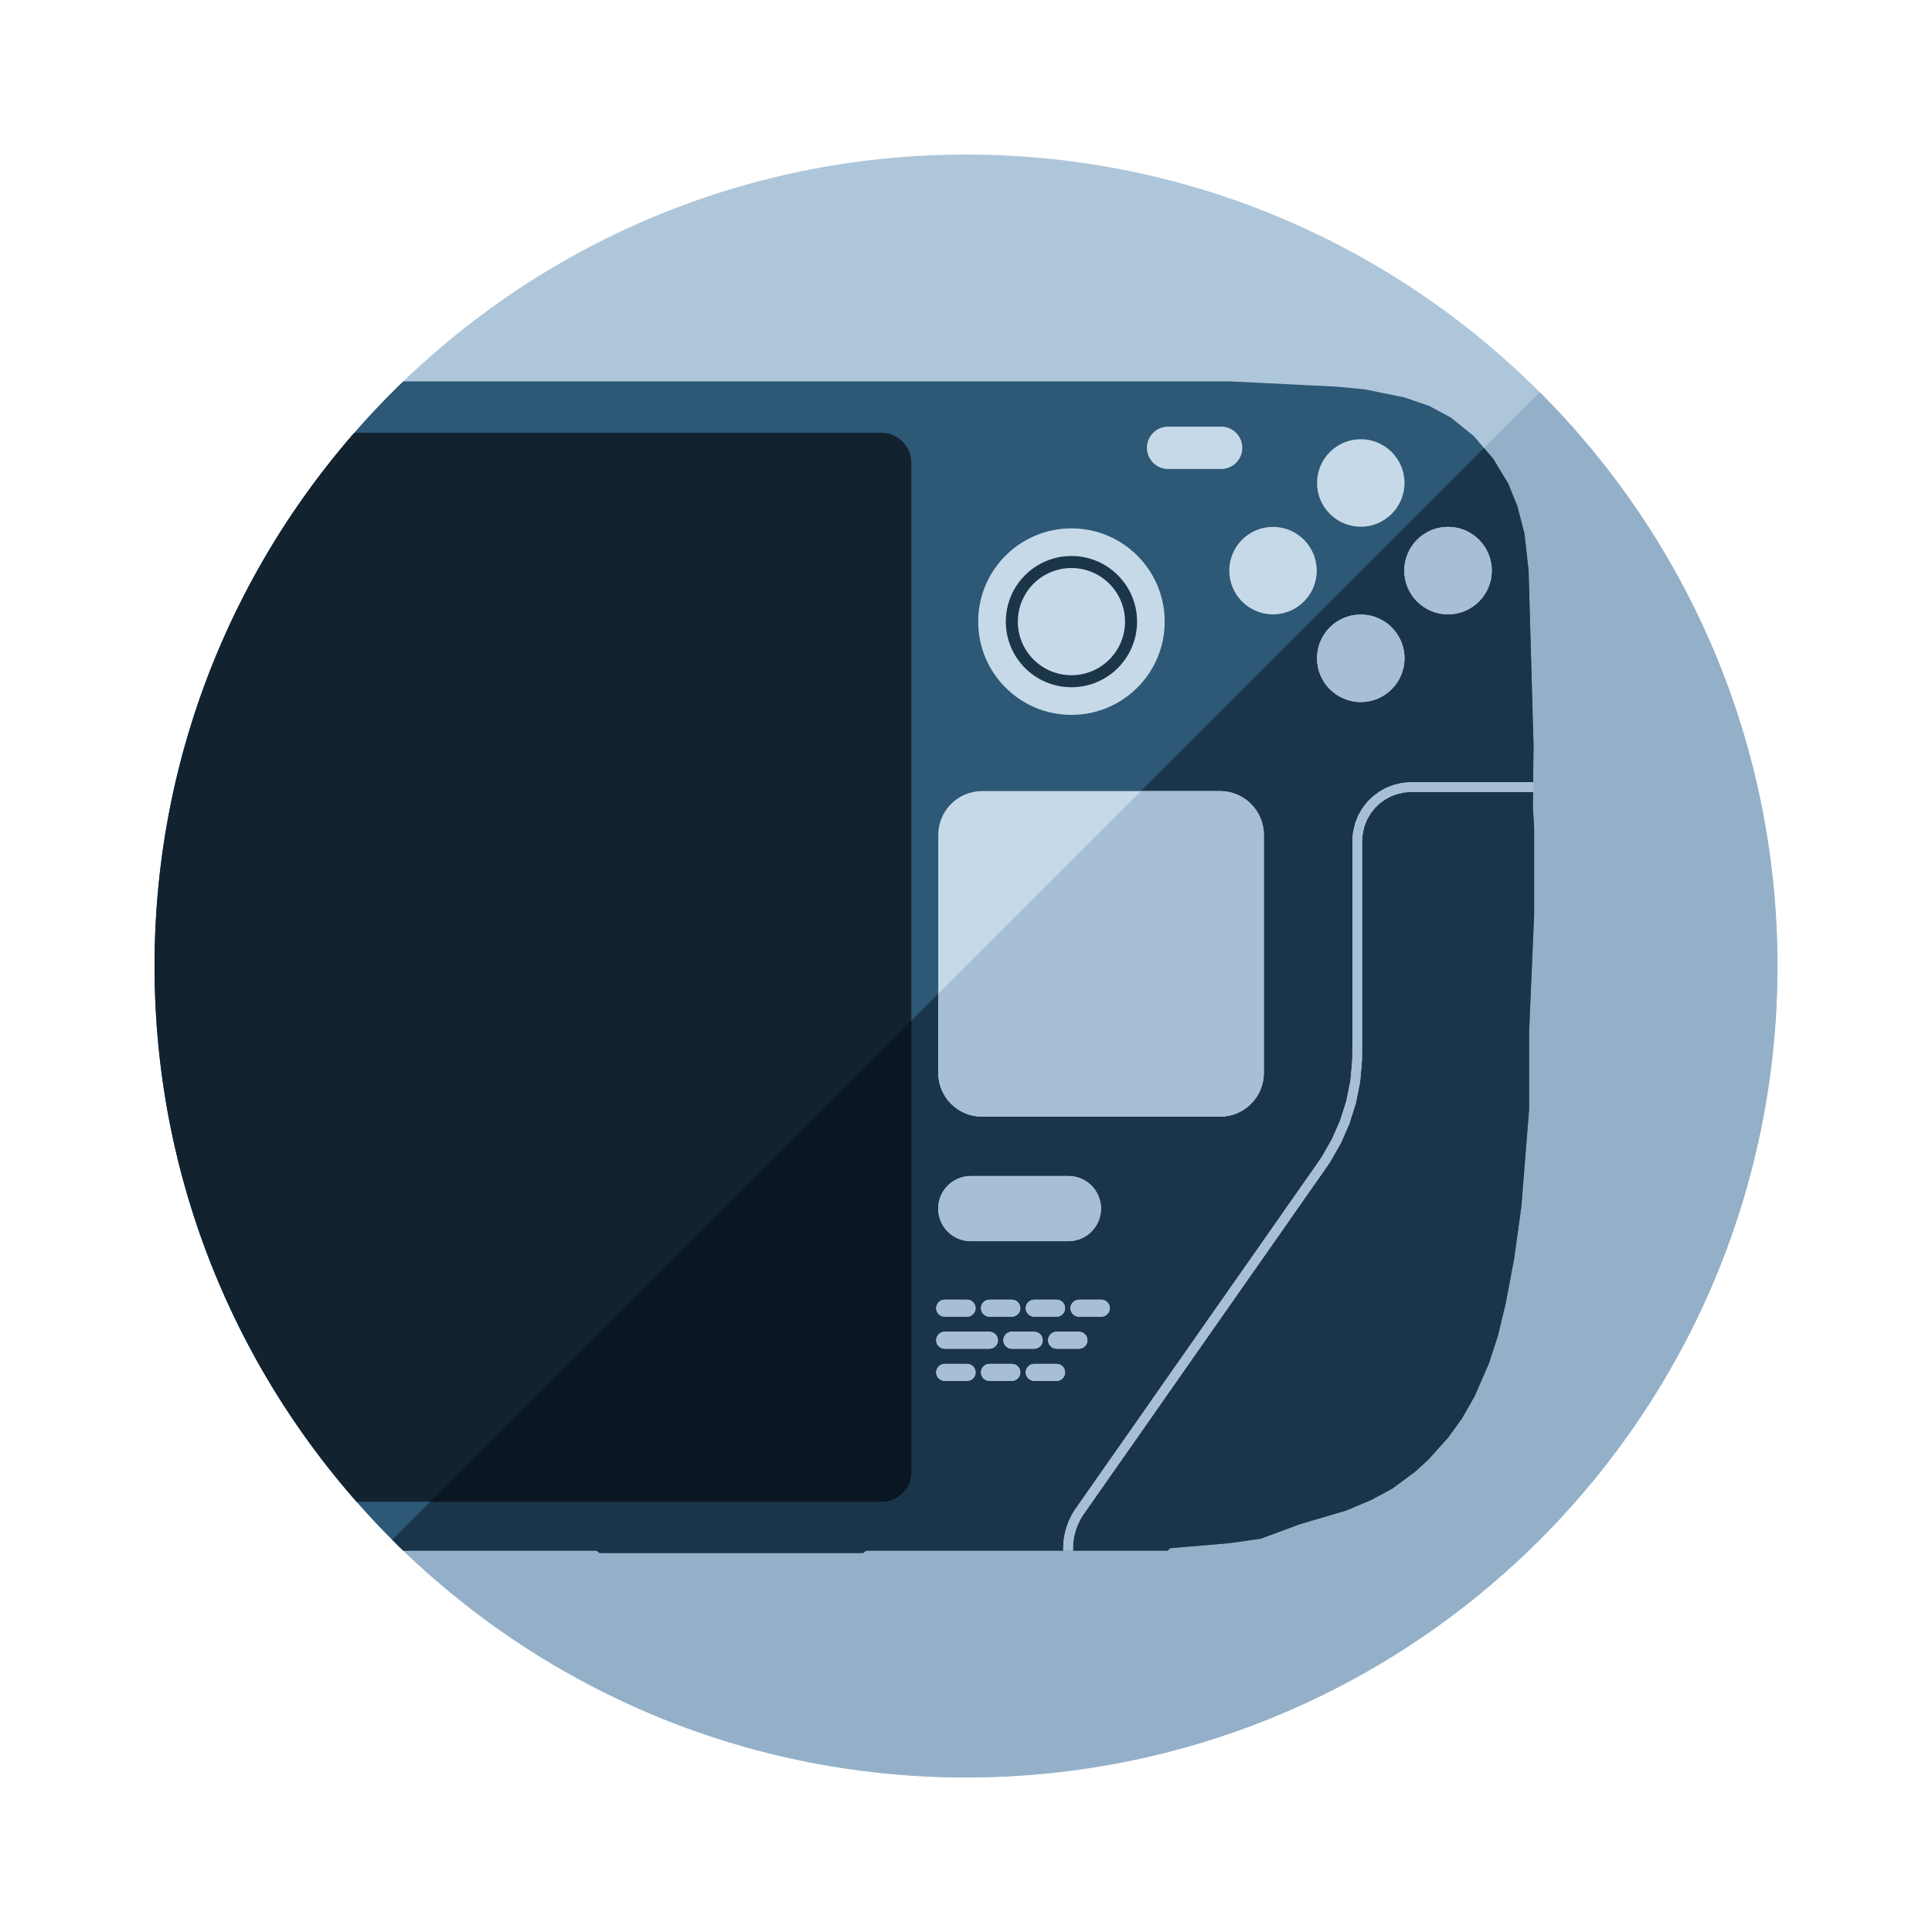
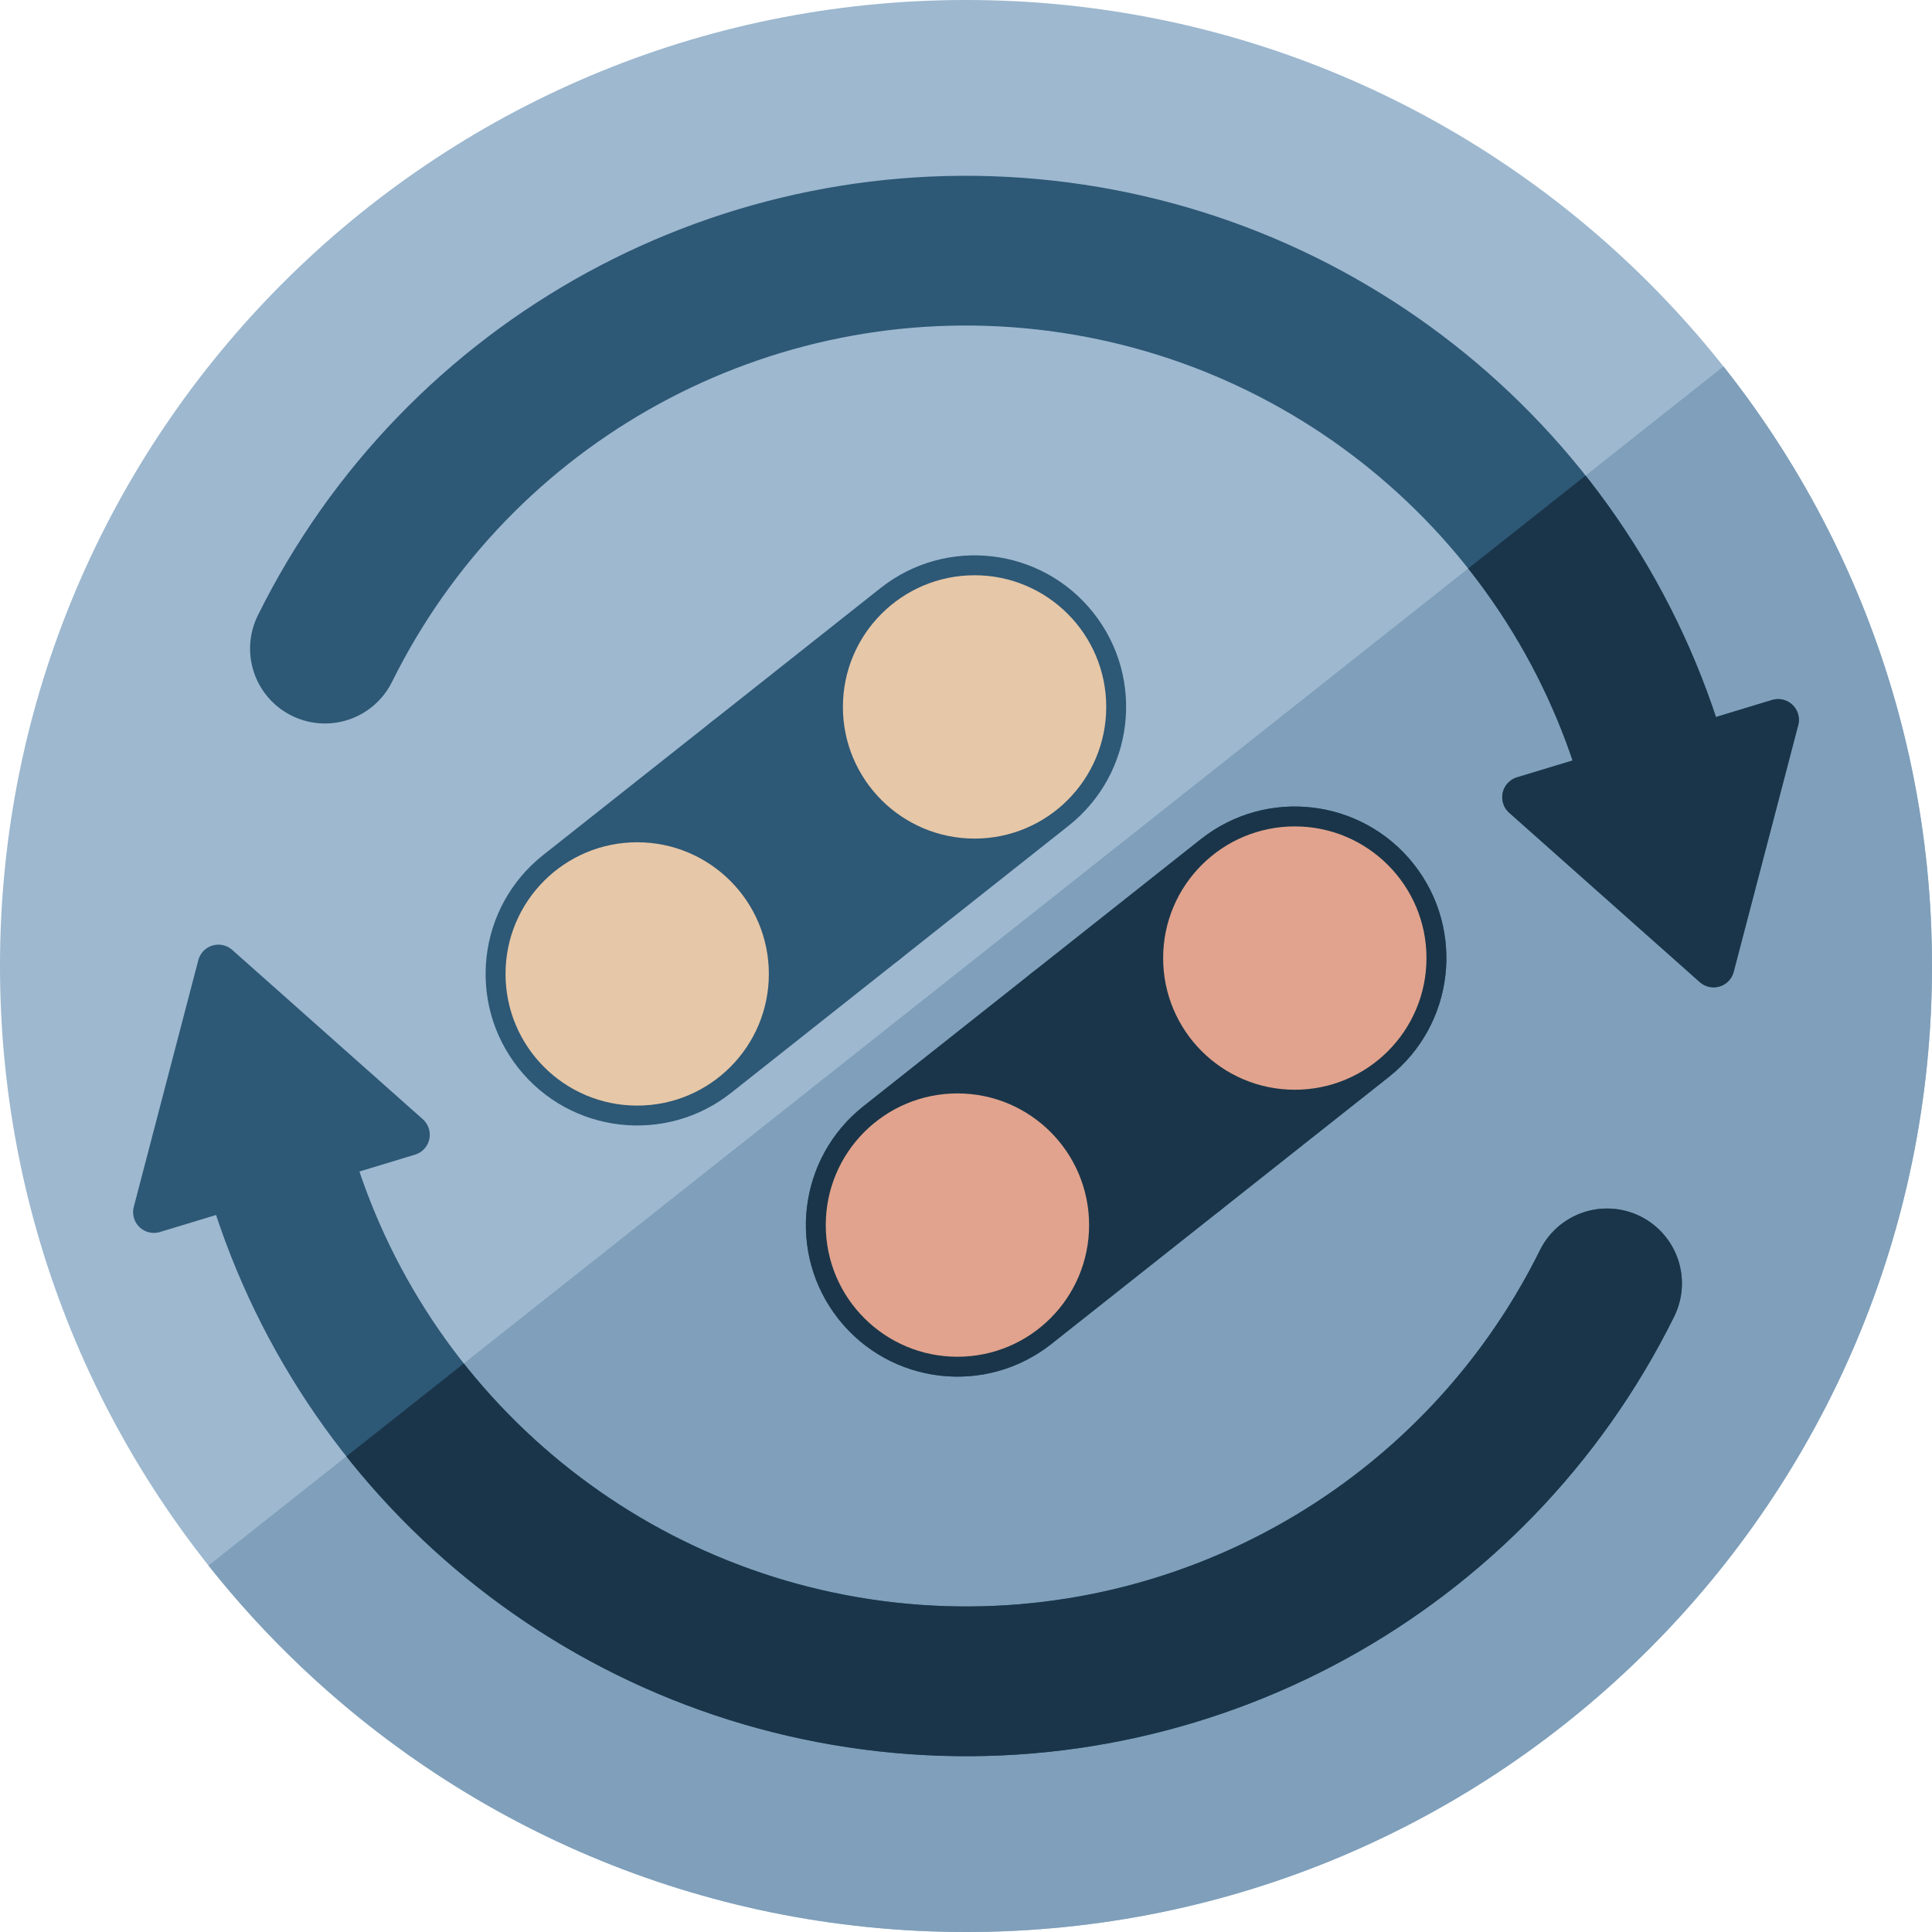
<svg xmlns="http://www.w3.org/2000/svg" width="512" height="512" viewBox="0 0 200 200">
  <defs>
-     <clipPath id="cm">
-       <circle cx="100" cy="100" r="84" />
-     </clipPath>
-     <clipPath id="bm">
-       <path d="M 8.00 39.48 L 127.32 39.48 L 138.42 40.03 L 141.26 40.30 L 145.39 41.14 L 147.97 42.03 L 150.23 43.25 L 152.58 45.16 L 154.57 47.49 L 156.13 50.06 L 157.07 52.39 L 157.81 55.23 L 158.24 59.10 L 158.75 77.16 L 158.68 83.61 L 158.81 85.68 L 158.81 94.71 L 158.29 106.84 L 158.29 114.84 L 157.49 124.90 L 156.74 130.32 L 155.86 134.97 L 155.05 138.32 L 154.12 141.16 L 152.66 144.52 L 151.34 146.84 L 149.90 148.83 L 147.84 151.12 L 146.53 152.32 L 144.13 154.10 L 141.90 155.30 L 139.35 156.37 L 134.57 157.78 L 130.55 159.27 L 127.32 159.74 L 121.13 160.27 L 120.87 160.52 L 89.65 160.52 L 89.39 160.75 L 88.87 160.77 L 62.55 160.77 L 62.03 160.75 L 61.77 160.52 L 45.77 160.52 L 8.00 160.52 Z" />
+     <clipPath id="discm">
+       <circle cx="100.0" cy="100.0" r="100.0" />
    </clipPath>
  </defs>
-   <g clip-path="url(#cm)">
-     <circle cx="100" cy="100" r="84" fill="#aec6da" />
-     <polygon points="300,-100 300,300 -100,300" fill="#93b0c8" />
-     <path d="M 8.00 39.48 L 127.32 39.48 L 138.42 40.03 L 141.26 40.30 L 145.39 41.14 L 147.97 42.03 L 150.23 43.25 L 152.58 45.16 L 154.57 47.49 L 156.13 50.06 L 157.07 52.39 L 157.81 55.23 L 158.24 59.10 L 158.75 77.16 L 158.68 83.61 L 158.81 85.68 L 158.81 94.71 L 158.29 106.84 L 158.29 114.84 L 157.49 124.90 L 156.74 130.32 L 155.86 134.97 L 155.05 138.32 L 154.12 141.16 L 152.66 144.52 L 151.34 146.84 L 149.90 148.83 L 147.84 151.12 L 146.53 152.32 L 144.13 154.10 L 141.90 155.30 L 139.35 156.37 L 134.57 157.78 L 130.55 159.27 L 127.32 159.74 L 121.13 160.27 L 120.87 160.52 L 89.65 160.52 L 89.39 160.75 L 88.87 160.77 L 62.55 160.77 L 62.03 160.75 L 61.77 160.52 L 45.77 160.52 L 8.00 160.52 Z" fill="#2d5876" />
-     <g clip-path="url(#bm)">
-       <polygon points="300,-100 300,300 -100,300" fill="#1a3549" />
+   <g clip-path="url(#discm)">
+     <circle cx="100.0" cy="100.0" r="100.0" fill="#9db8cf" />
+     <polygon points="-527.3,596.5 727.3,-396.5 1223.8,230.8 -30.8,1223.8" fill="#7f9fba" />
+     <path d="M 33.638 67.144 A 74.050 74.050 0 0 1 171.955 82.512" stroke="#2d5876" stroke-width="15.5" fill="none" stroke-linecap="round" />
+     <polygon points="177.39,100.06 184.07,74.52 157.66,82.53" fill="#2d5876" stroke="#2d5876" stroke-width="4.3" stroke-linejoin="round" />
+     <clipPath id="lrmt">
+       <polygon points="-527.3,596.5 727.3,-396.5 1223.8,230.8 -30.8,1223.8" />
+     </clipPath>
+     <g clip-path="url(#lrmt)">
+       <path d="M 33.638 67.144 A 74.050 74.050 0 0 1 171.955 82.512" stroke="#1a3549" stroke-width="15.5" fill="none" stroke-linecap="round" />
+       <polygon points="177.39,100.06 184.07,74.52 157.66,82.53" fill="#1a3549" stroke="#1a3549" stroke-width="4.3" stroke-linejoin="round" />
    </g>
-     <g clip-path="url(#bm)">
-       <clipPath id="lrm">
-         <polygon points="300,-100 300,300 -100,300" />
-       </clipPath>
-       <path d="M 158.80 81.48 L 158.52 81.48 L 158.06 81.48 L 157.37 81.48 L 156.45 81.48 L 155.32 81.48 L 154.09 81.48 L 152.86 81.48 L 151.66 81.48 L 150.41 81.48 L 148.93 81.48 L 146.88 81.48 L 146.01 81.48 L 145.26 81.54 L 144.44 81.73 L 143.71 82.01 L 143.05 82.38 L 142.46 82.82 L 141.93 83.34 L 141.46 83.94 L 141.06 84.63 L 140.76 85.40 L 140.57 86.23 L 140.50 86.98 L 140.50 88.37 L 140.50 90.77 L 140.50 92.77 L 140.50 95.51 L 140.50 99.07 L 140.50 102.49 L 140.50 108.14 L 140.49 109.74 L 140.30 111.92 L 139.87 114.07 L 139.21 116.16 L 138.33 118.16 L 137.24 120.06 L 136.67 120.89 L 135.35 122.77 L 133.81 124.97 L 132.38 127.02 L 130.82 129.25 L 128.49 132.57 L 126.06 136.04 L 124.29 138.57 L 120.83 143.51 L 118.35 147.06 L 116.61 149.55 L 115.35 151.34 L 114.42 152.67 L 113.66 153.76 L 113.05 154.62 L 112.82 154.96 L 112.36 155.61 L 111.92 156.25 L 111.72 156.52 L 111.39 157.06 L 111.10 157.66 L 110.88 158.27 L 110.73 158.83 L 110.65 159.25 L 110.61 159.60 L 110.59 159.72 L 110.58 159.97 L 110.57 160.19 L 110.57 160.30 L 110.57 160.52 L 110.57 160.68 L 110.57 160.74 L 110.57 160.42 L 110.57 160.26 L 110.57 160.26 L 110.57 160.26" stroke="#c6d9e8" stroke-width="1.0" fill="none" stroke-linecap="round" stroke-linejoin="round" />
-       <g clip-path="url(#lrm)">
-         <path d="M 158.80 81.48 L 158.52 81.48 L 158.06 81.48 L 157.37 81.48 L 156.45 81.48 L 155.32 81.48 L 154.09 81.48 L 152.86 81.48 L 151.66 81.48 L 150.41 81.48 L 148.93 81.48 L 146.88 81.48 L 146.01 81.48 L 145.26 81.54 L 144.44 81.73 L 143.71 82.01 L 143.05 82.38 L 142.46 82.82 L 141.93 83.34 L 141.46 83.94 L 141.06 84.63 L 140.76 85.40 L 140.57 86.23 L 140.50 86.98 L 140.50 88.37 L 140.50 90.77 L 140.50 92.77 L 140.50 95.51 L 140.50 99.07 L 140.50 102.49 L 140.50 108.14 L 140.49 109.74 L 140.30 111.92 L 139.87 114.07 L 139.21 116.16 L 138.33 118.16 L 137.24 120.06 L 136.67 120.89 L 135.35 122.77 L 133.81 124.97 L 132.38 127.02 L 130.82 129.25 L 128.49 132.57 L 126.06 136.04 L 124.29 138.57 L 120.83 143.51 L 118.35 147.06 L 116.61 149.55 L 115.35 151.34 L 114.42 152.67 L 113.66 153.76 L 113.05 154.62 L 112.82 154.96 L 112.36 155.61 L 111.92 156.25 L 111.72 156.52 L 111.39 157.06 L 111.10 157.66 L 110.88 158.27 L 110.73 158.83 L 110.65 159.25 L 110.61 159.60 L 110.59 159.72 L 110.58 159.97 L 110.57 160.19 L 110.57 160.30 L 110.57 160.52 L 110.57 160.68 L 110.57 160.74 L 110.57 160.42 L 110.57 160.26 L 110.57 160.26 L 110.57 160.26" stroke="#a6bfd4" stroke-width="1.0" fill="none" stroke-linecap="round" stroke-linejoin="round" />
-       </g>
-       <clipPath id="dspm">
-         <rect x="-85.802" y="44.801" width="180.144" height="110.659" rx="3.111" />
-       </clipPath>
-       <rect x="-85.802" y="44.801" width="180.144" height="110.659" rx="3.111" fill="#12222f" />
-       <g clip-path="url(#dspm)">
-         <polygon points="300,-100 300,300 -100,300" fill="#0a1621" />
-       </g>
-       <clipPath id="padm">
-         <rect x="97.127" y="81.893" width="33.706" height="33.706" rx="4.537" />
-       </clipPath>
-       <rect x="97.127" y="81.893" width="33.706" height="33.706" rx="4.537" fill="#c6d9e8" />
-       <g clip-path="url(#padm)">
-         <polygon points="300,-100 300,300 -100,300" fill="#a6bfd4" />
-       </g>
-       <clipPath id="dotm">
-         <rect x="97.122" y="121.743" width="16.853" height="6.741" rx="3.371" />
-       </clipPath>
-       <rect x="97.122" y="121.743" width="16.853" height="6.741" rx="3.371" fill="#c6d9e8" />
-       <g clip-path="url(#dotm)">
-         <polygon points="300,-100 300,300 -100,300" fill="#a6bfd4" />
-       </g>
-       <clipPath id="stkm">
-         <circle cx="110.915" cy="64.35" r="9.654" />
-       </clipPath>
-       <circle cx="110.915" cy="64.35" r="9.654" fill="#c6d9e8" />
-       <g clip-path="url(#stkm)">
-         <polygon points="300,-100 300,300 -100,300" fill="#a6bfd4" />
-       </g>
-       <clipPath id="rgom">
-         <circle cx="110.915" cy="64.35" r="6.793" />
-       </clipPath>
-       <circle cx="110.915" cy="64.35" r="6.793" fill="#1b3549" />
-       <g clip-path="url(#rgom)">
-         <polygon points="300,-100 300,300 -100,300" fill="#0e2233" />
-       </g>
-       <clipPath id="rgim">
-         <circle cx="110.915" cy="64.35" r="5.548" />
-       </clipPath>
-       <circle cx="110.915" cy="64.35" r="5.548" fill="#c6d9e8" />
-       <g clip-path="url(#rgim)">
-         <polygon points="300,-100 300,300 -100,300" fill="#a6bfd4" />
-       </g>
-       <clipPath id="ab0m">
-         <circle cx="140.866" cy="49.997" r="4.528" />
-       </clipPath>
-       <circle cx="140.866" cy="49.997" r="4.528" fill="#c6d9e8" />
-       <g clip-path="url(#ab0m)">
-         <polygon points="300,-100 300,300 -100,300" fill="#a6bfd4" />
-       </g>
-       <clipPath id="ab1m">
-         <circle cx="131.781" cy="59.071" r="4.528" />
-       </clipPath>
-       <circle cx="131.781" cy="59.071" r="4.528" fill="#c6d9e8" />
-       <g clip-path="url(#ab1m)">
-         <polygon points="300,-100 300,300 -100,300" fill="#a6bfd4" />
-       </g>
-       <clipPath id="ab2m">
-         <circle cx="149.9" cy="59.071" r="4.528" />
-       </clipPath>
-       <circle cx="149.9" cy="59.071" r="4.528" fill="#c6d9e8" />
-       <g clip-path="url(#ab2m)">
-         <polygon points="300,-100 300,300 -100,300" fill="#a6bfd4" />
-       </g>
-       <clipPath id="ab3m">
-         <circle cx="140.866" cy="68.146" r="4.528" />
-       </clipPath>
-       <circle cx="140.866" cy="68.146" r="4.528" fill="#c6d9e8" />
-       <g clip-path="url(#ab3m)">
-         <polygon points="300,-100 300,300 -100,300" fill="#a6bfd4" />
-       </g>
-       <clipPath id="mnum">
-         <rect x="118.73" y="44.163" width="9.873" height="4.387" rx="2.193" />
-       </clipPath>
-       <rect x="118.73" y="44.163" width="9.873" height="4.387" rx="2.193" fill="#c6d9e8" />
-       <g clip-path="url(#mnum)">
-         <polygon points="300,-100 300,300 -100,300" fill="#a6bfd4" />
-       </g>
-       <clipPath id="sp0m">
-         <rect x="96.917" y="134.544" width="4.072" height="1.757" rx="0.878" />
-       </clipPath>
-       <rect x="96.917" y="134.544" width="4.072" height="1.757" rx="0.878" fill="#c6d9e8" />
-       <g clip-path="url(#sp0m)">
-         <polygon points="300,-100 300,300 -100,300" fill="#a6bfd4" />
-       </g>
-       <clipPath id="sp1m">
-         <rect x="101.55" y="134.544" width="4.072" height="1.757" rx="0.878" />
-       </clipPath>
-       <rect x="101.55" y="134.544" width="4.072" height="1.757" rx="0.878" fill="#c6d9e8" />
-       <g clip-path="url(#sp1m)">
-         <polygon points="300,-100 300,300 -100,300" fill="#a6bfd4" />
-       </g>
-       <clipPath id="sp2m">
-         <rect x="106.184" y="134.544" width="4.071" height="1.757" rx="0.878" />
-       </clipPath>
-       <rect x="106.184" y="134.544" width="4.071" height="1.757" rx="0.878" fill="#c6d9e8" />
-       <g clip-path="url(#sp2m)">
-         <polygon points="300,-100 300,300 -100,300" fill="#a6bfd4" />
-       </g>
-       <clipPath id="sp3m">
-         <rect x="110.816" y="134.544" width="4.072" height="1.757" rx="0.878" />
-       </clipPath>
-       <rect x="110.816" y="134.544" width="4.072" height="1.757" rx="0.878" fill="#c6d9e8" />
-       <g clip-path="url(#sp3m)">
-         <polygon points="300,-100 300,300 -100,300" fill="#a6bfd4" />
-       </g>
-       <clipPath id="sp4m">
-         <rect x="96.917" y="137.863" width="6.389" height="1.757" rx="0.878" />
-       </clipPath>
-       <rect x="96.917" y="137.863" width="6.389" height="1.757" rx="0.878" fill="#c6d9e8" />
-       <g clip-path="url(#sp4m)">
-         <polygon points="300,-100 300,300 -100,300" fill="#a6bfd4" />
-       </g>
-       <clipPath id="sp5m">
-         <rect x="103.868" y="137.863" width="4.071" height="1.757" rx="0.878" />
-       </clipPath>
-       <rect x="103.868" y="137.863" width="4.071" height="1.757" rx="0.878" fill="#c6d9e8" />
-       <g clip-path="url(#sp5m)">
-         <polygon points="300,-100 300,300 -100,300" fill="#a6bfd4" />
-       </g>
-       <clipPath id="sp6m">
-         <rect x="108.501" y="137.863" width="4.072" height="1.757" rx="0.878" />
-       </clipPath>
-       <rect x="108.501" y="137.863" width="4.072" height="1.757" rx="0.878" fill="#c6d9e8" />
-       <g clip-path="url(#sp6m)">
-         <polygon points="300,-100 300,300 -100,300" fill="#a6bfd4" />
-       </g>
-       <clipPath id="sp7m">
-         <rect x="96.917" y="141.192" width="4.073" height="1.757" rx="0.878" />
-       </clipPath>
-       <rect x="96.917" y="141.192" width="4.073" height="1.757" rx="0.878" fill="#c6d9e8" />
-       <g clip-path="url(#sp7m)">
-         <polygon points="300,-100 300,300 -100,300" fill="#a6bfd4" />
-       </g>
-       <clipPath id="sp8m">
-         <rect x="101.551" y="141.192" width="4.072" height="1.757" rx="0.878" />
-       </clipPath>
-       <rect x="101.551" y="141.192" width="4.072" height="1.757" rx="0.878" fill="#c6d9e8" />
-       <g clip-path="url(#sp8m)">
-         <polygon points="300,-100 300,300 -100,300" fill="#a6bfd4" />
-       </g>
-       <clipPath id="sp9m">
-         <rect x="106.185" y="141.192" width="4.071" height="1.757" rx="0.878" />
-       </clipPath>
-       <rect x="106.185" y="141.192" width="4.071" height="1.757" rx="0.878" fill="#c6d9e8" />
-       <g clip-path="url(#sp9m)">
-         <polygon points="300,-100 300,300 -100,300" fill="#a6bfd4" />
-       </g>
+     <path d="M 166.362 132.856 A 74.050 74.050 0 0 1 28.045 117.488" stroke="#2d5876" stroke-width="15.5" fill="none" stroke-linecap="round" />
+     <polygon points="22.61,99.94 15.93,125.48 42.34,117.47" fill="#2d5876" stroke="#2d5876" stroke-width="4.3" stroke-linejoin="round" />
+     <clipPath id="lrmb">
+       <polygon points="-527.3,596.5 727.3,-396.5 1223.8,230.8 -30.8,1223.8" />
+     </clipPath>
+     <g clip-path="url(#lrmb)">
+       <path d="M 166.362 132.856 A 74.050 74.050 0 0 1 28.045 117.488" stroke="#1a3549" stroke-width="15.5" fill="none" stroke-linecap="round" />
+       <polygon points="22.61,99.94 15.93,125.48 42.34,117.47" fill="#1a3549" stroke="#1a3549" stroke-width="4.3" stroke-linejoin="round" />
    </g>
+     <g fill="#2d5876">
+       <path d="M 93.16 99.30 L 110.62 85.48 A 15.69 15.69 0 0 0 113.19 63.44 L 113.19 63.44 A 15.69 15.69 0 0 0 91.15 60.88 L 73.69 74.70 A 15.69 15.69 0 0 0 93.16 99.30 Z" />
+       <path d="M 73.69 74.70 L 56.22 88.52 A 15.69 15.69 0 0 0 53.66 110.56 L 53.66 110.56 A 15.69 15.69 0 0 0 75.70 113.12 L 93.16 99.30 A 15.69 15.69 0 0 0 73.69 74.70 Z" />
+       <path d="M 106.84 100.70 L 89.38 114.52 A 15.69 15.69 0 0 0 86.81 136.56 L 86.81 136.56 A 15.69 15.69 0 0 0 108.85 139.12 L 126.31 125.30 A 15.69 15.69 0 0 0 106.84 100.70 Z" />
+       <path d="M 126.31 125.30 L 143.78 111.48 A 15.69 15.69 0 0 0 146.34 89.44 L 146.34 89.44 A 15.69 15.69 0 0 0 124.30 86.88 L 106.84 100.70 A 15.69 15.69 0 0 0 126.31 125.30 Z" />
+     </g>
+     <clipPath id="bdm">
+       <polygon points="-527.3,596.5 727.3,-396.5 1223.8,230.8 -30.8,1223.8" />
+     </clipPath>
+     <g clip-path="url(#bdm)" fill="#1a3549">
+       <path d="M 93.16 99.30 L 110.62 85.48 A 15.69 15.69 0 0 0 113.19 63.44 L 113.19 63.44 A 15.69 15.69 0 0 0 91.15 60.88 L 73.69 74.70 A 15.69 15.69 0 0 0 93.16 99.30 Z" />
+       <path d="M 73.69 74.70 L 56.22 88.52 A 15.69 15.69 0 0 0 53.66 110.56 L 53.66 110.56 A 15.69 15.69 0 0 0 75.70 113.12 L 93.16 99.30 A 15.69 15.69 0 0 0 73.69 74.70 Z" />
+       <path d="M 106.84 100.70 L 89.38 114.52 A 15.69 15.69 0 0 0 86.81 136.56 L 86.81 136.56 A 15.69 15.69 0 0 0 108.85 139.12 L 126.31 125.30 A 15.69 15.69 0 0 0 106.84 100.70 Z" />
+       <path d="M 126.31 125.30 L 143.78 111.48 A 15.69 15.69 0 0 0 146.34 89.44 L 146.34 89.44 A 15.69 15.69 0 0 0 124.30 86.88 L 106.84 100.70 A 15.69 15.69 0 0 0 126.31 125.30 Z" />
+     </g>
+     <circle cx="100.887" cy="73.180" r="13.630" fill="#e6c7a7" />
+     <circle cx="65.962" cy="100.821" r="13.630" fill="#e6c7a7" />
+     <circle cx="99.113" cy="126.820" r="13.630" fill="#e1a38d" />
+     <circle cx="134.038" cy="99.179" r="13.630" fill="#e1a38d" />
  </g>
</svg>
